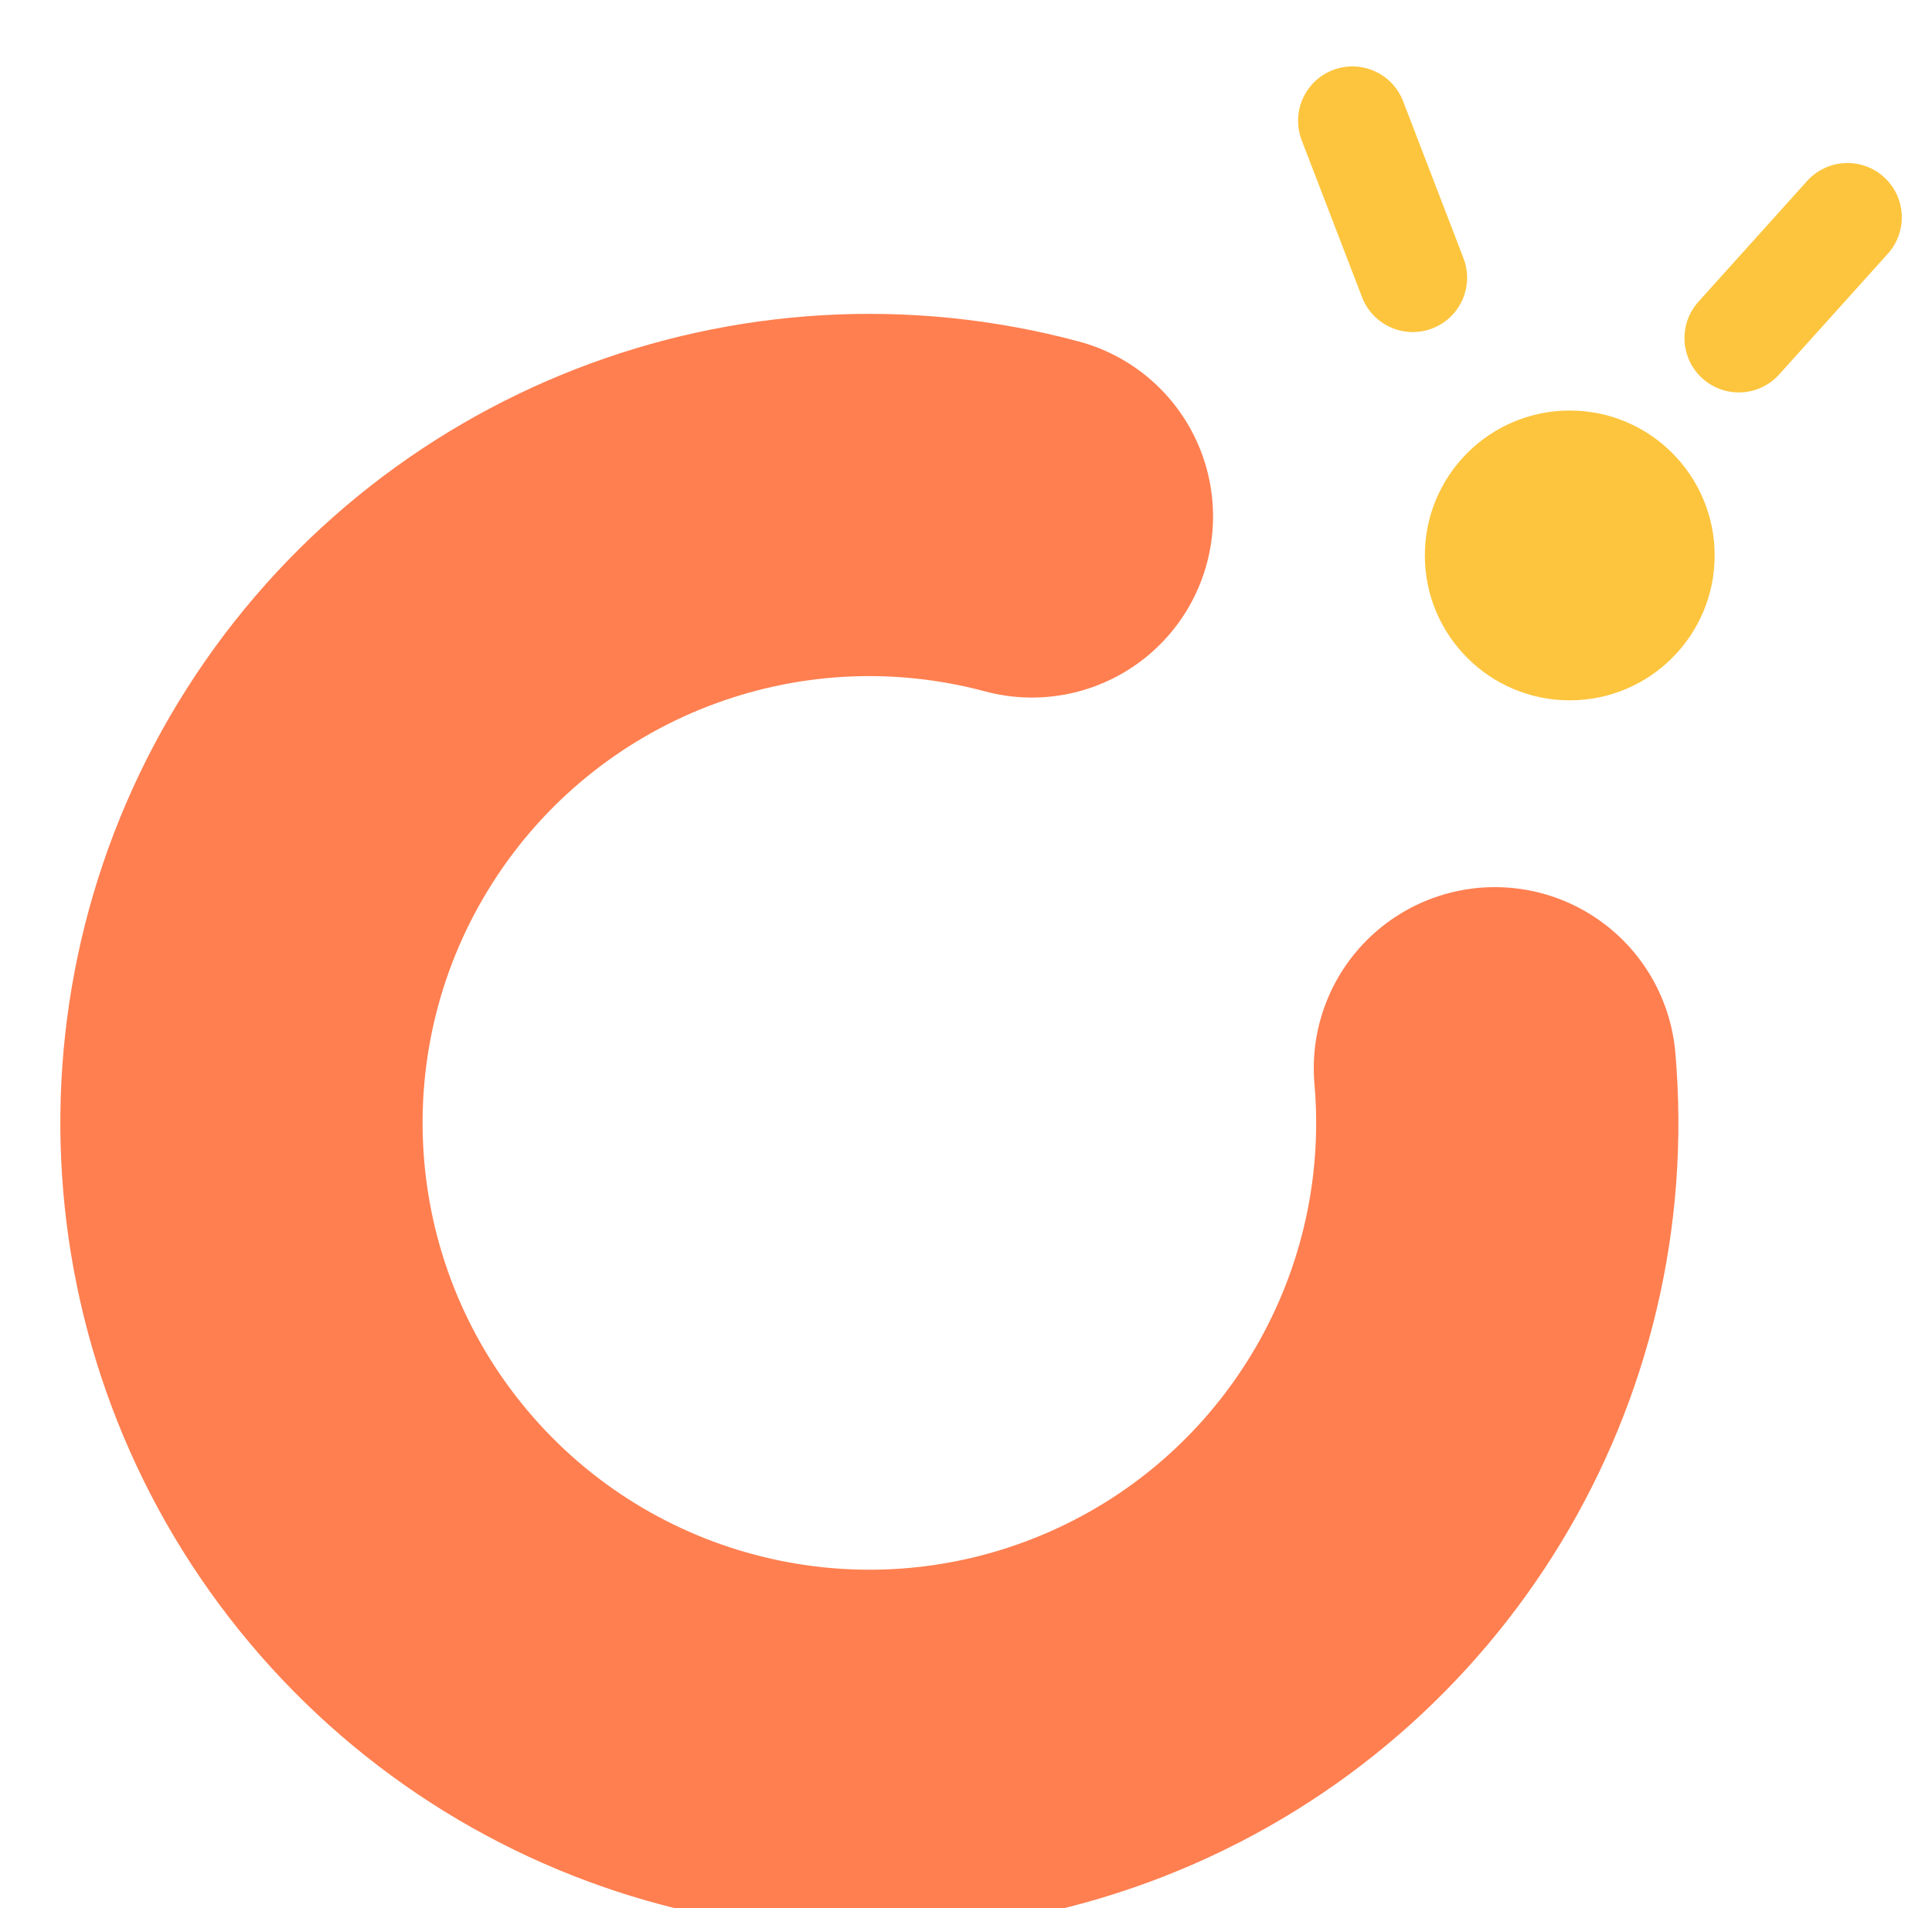
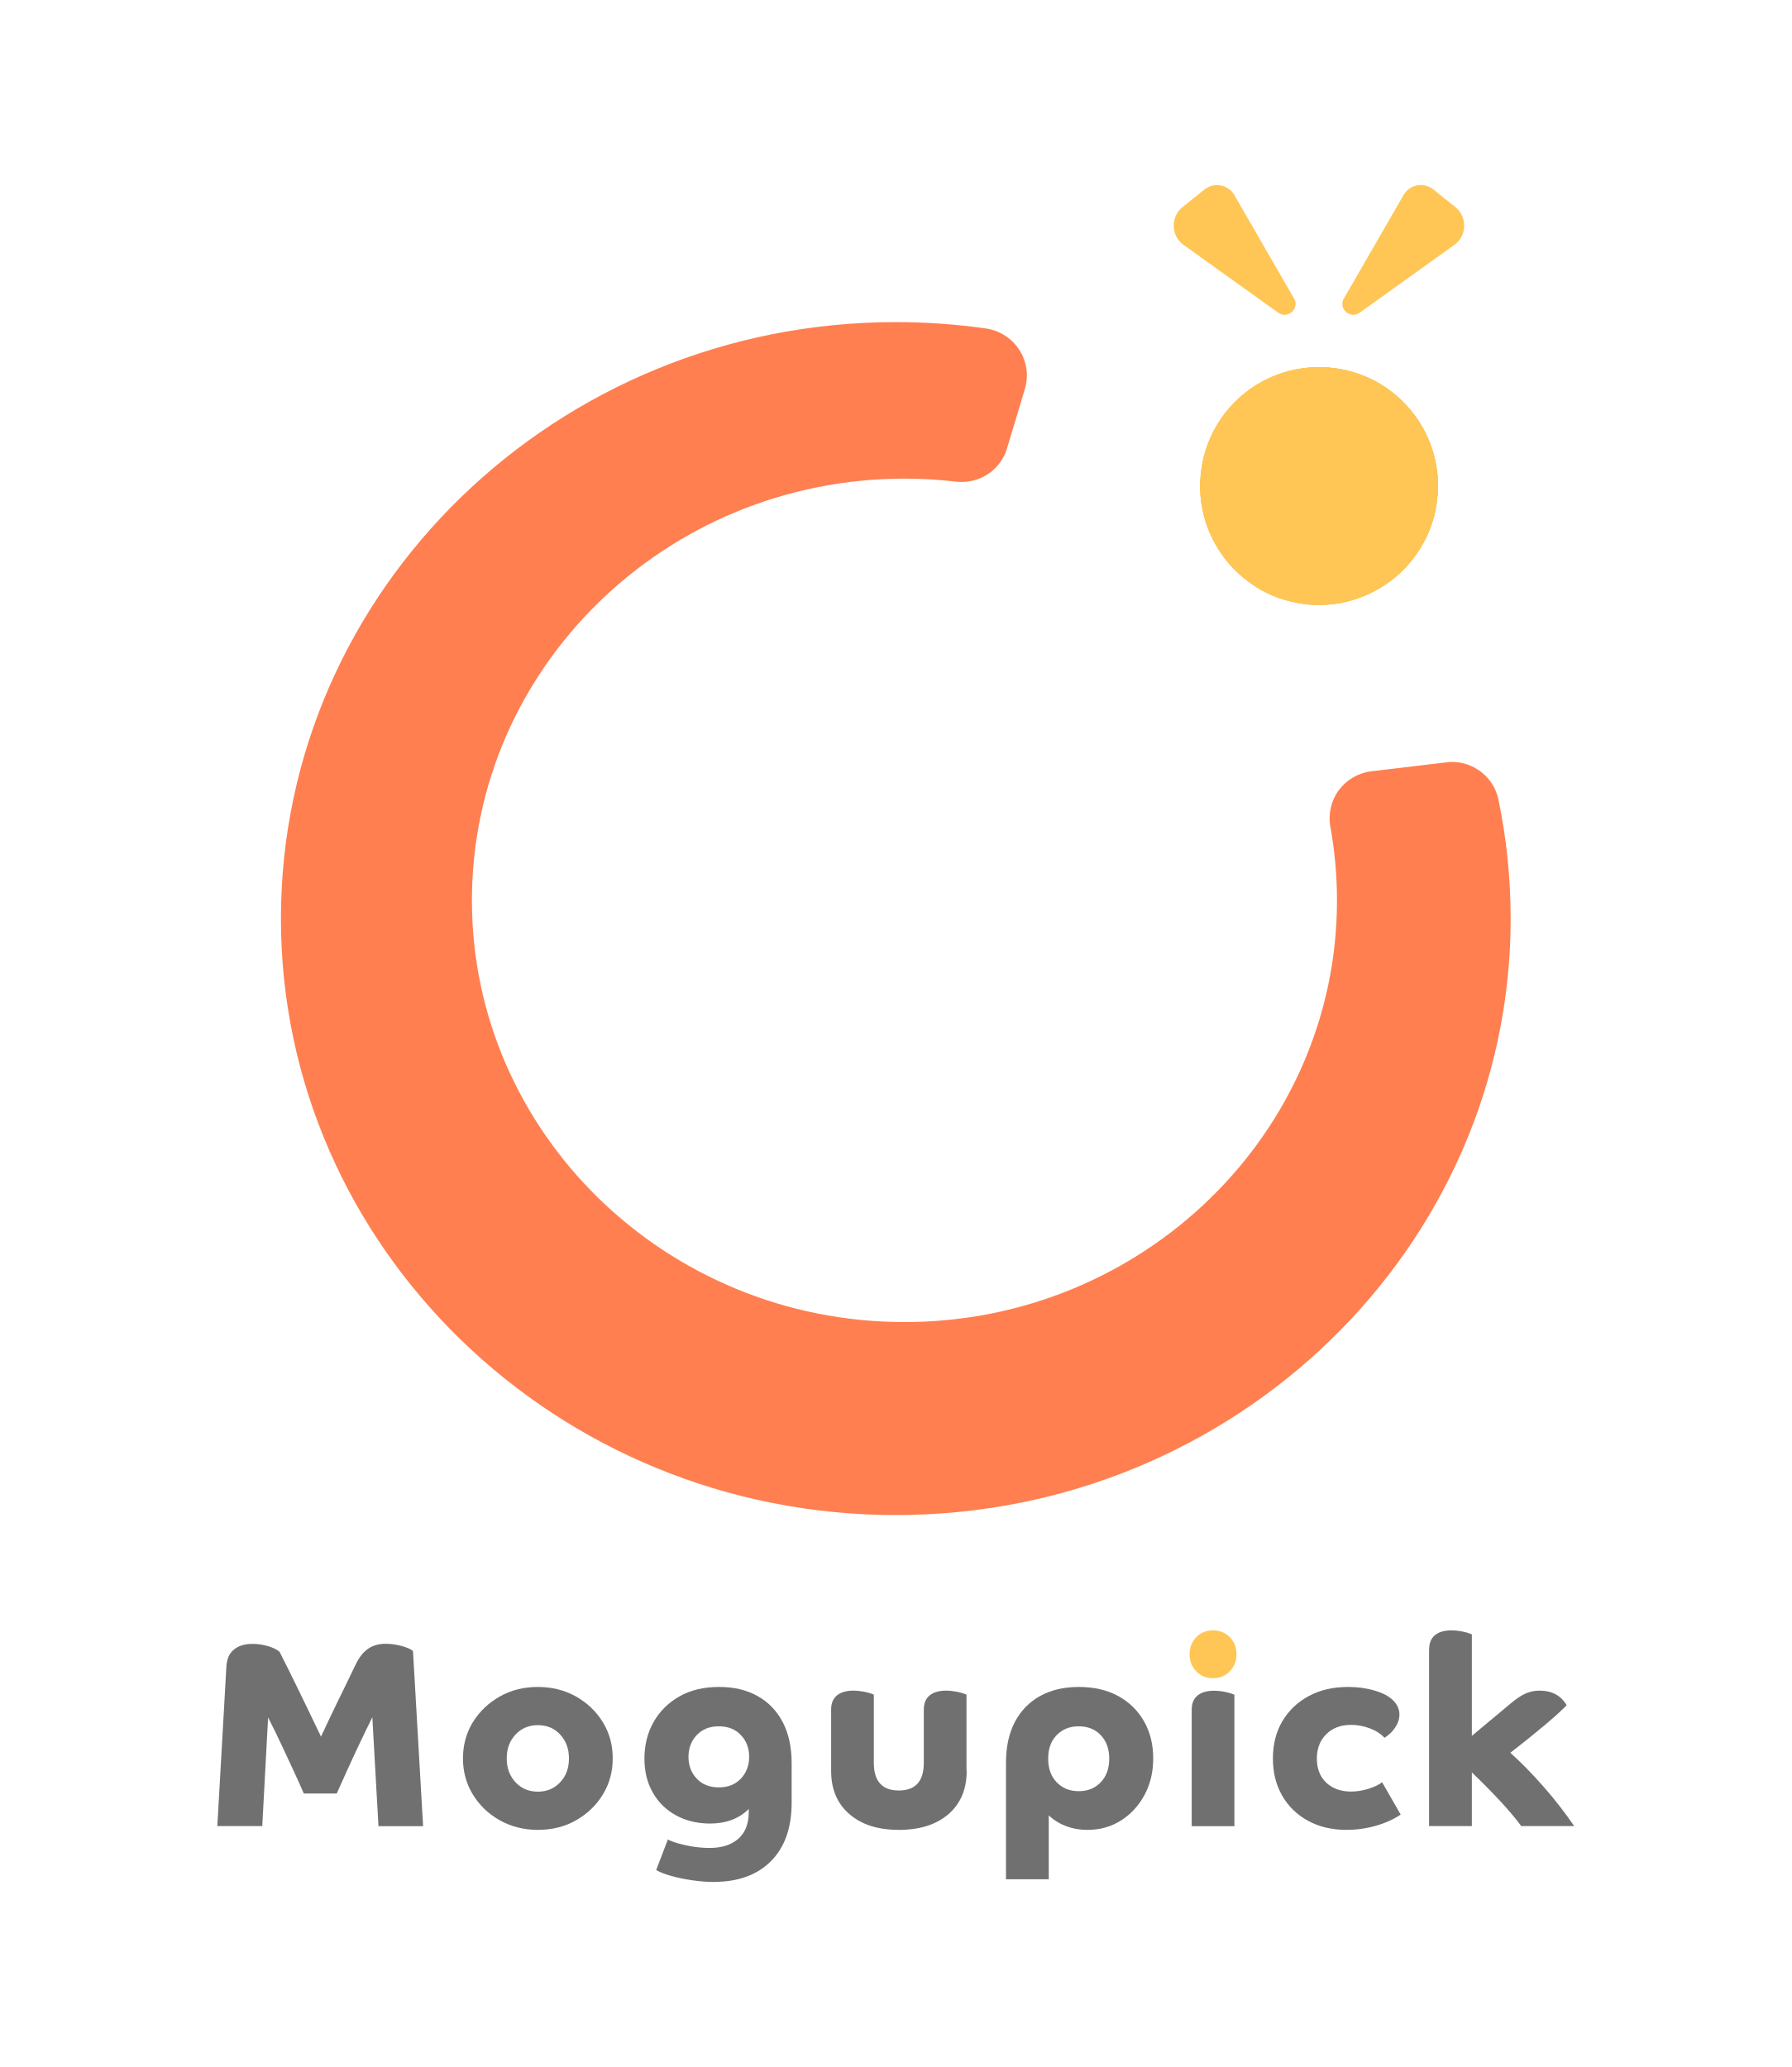
- <svg xmlns="http://www.w3.org/2000/svg" viewBox="28 13 160 158" role="img" aria-label="Mogupick">
-   <g fill="none" stroke-linecap="round">
-     <path d="M 113.46 55.77 A 52 52 0 1 0 151.80 101.47" stroke="#ff7f50" stroke-width="30" />
-     <path d="M 140 23 L 145 36" stroke="#fdc53e" stroke-width="9" />
-     <path d="M 181 31 L 172 41" stroke="#fdc53e" stroke-width="9" />
-   </g>
-   <circle cx="158" cy="59" r="12" fill="#fdc53e" />
+ <svg xmlns="http://www.w3.org/2000/svg" id="_レイヤー_1" viewBox="0 0 184.25 212.6">
+   <defs>
+     <style>.cls-1{fill:#f5c14f;}.cls-2{fill:#ffc655;}.cls-3{fill:coral;}.cls-4{fill:#717071;}</style>
+   </defs>
+   <path class="cls-4" d="M43.51,187.83h-4.59l-.63-11.2c-.4.8-.82,1.67-1.27,2.61-.45.94-.87,1.86-1.28,2.76s-.78,1.73-1.11,2.47h-3.39c-.24-.57-.56-1.28-.96-2.15-.4-.86-.83-1.79-1.3-2.79s-.93-1.95-1.41-2.88l-.6,11.17h-4.62l.93-16.39c.04-.78.29-1.37.77-1.76.47-.39,1.11-.59,1.91-.59.55,0,1.08.08,1.6.23.52.16.92.35,1.19.59.53,1.04,1.14,2.26,1.83,3.68.69,1.41,1.5,3.09,2.43,5.04.55-1.18,1.13-2.41,1.75-3.68.62-1.27,1.25-2.55,1.88-3.87.35-.69.77-1.2,1.26-1.52s1.07-.48,1.75-.48c.53,0,1.07.07,1.63.22.56.15.95.32,1.19.52l1.04,18.01Z" />
+   <path class="cls-4" d="M55.31,188.21c-1.44,0-2.74-.33-3.91-.98-1.17-.66-2.09-1.54-2.77-2.65-.68-1.11-1.02-2.35-1.02-3.72s.34-2.63,1.02-3.73c.68-1.1,1.61-1.98,2.77-2.64,1.17-.66,2.47-.98,3.91-.98s2.76.33,3.92.98c1.16.66,2.08,1.53,2.76,2.64.68,1.1,1.02,2.35,1.02,3.73s-.34,2.61-1.02,3.72c-.68,1.11-1.6,1.99-2.76,2.65-1.16.66-2.46.98-3.92.98ZM57.61,178.41c-.6-.65-1.37-.97-2.3-.97s-1.69.32-2.3.97c-.6.65-.9,1.46-.9,2.45s.3,1.8.9,2.45c.6.65,1.37.97,2.3.97s1.69-.32,2.3-.97.9-1.46.9-2.45-.3-1.8-.9-2.45Z" />
+   <path class="cls-4" d="M73.45,193.57c-.73,0-1.49-.06-2.3-.18-.8-.12-1.53-.27-2.19-.46-.66-.19-1.15-.39-1.48-.59l1.2-3.14c.27.14.65.29,1.13.42s1.01.25,1.57.33,1.09.12,1.58.12c1.26,0,2.24-.31,2.96-.94.72-.63,1.08-1.55,1.08-2.77v-.3c-1,1-2.33,1.5-3.99,1.5-1.29,0-2.45-.28-3.47-.83s-1.82-1.33-2.4-2.34c-.58-1-.87-2.18-.87-3.53s.31-2.63.94-3.74c.63-1.11,1.52-1.99,2.66-2.64,1.15-.65,2.5-.97,4.07-.97s2.83.31,3.95.93c1.12.62,1.98,1.51,2.6,2.68.61,1.17.92,2.58.92,4.23v4.04c0,2.61-.71,4.62-2.13,6.04-1.42,1.42-3.37,2.13-5.85,2.13ZM71.65,178.46c-.56.6-.85,1.35-.85,2.24s.28,1.64.85,2.24c.56.6,1.32.9,2.27.9s1.7-.3,2.27-.9c.56-.6.85-1.35.85-2.24s-.28-1.64-.85-2.24c-.57-.6-1.32-.9-2.27-.9s-1.7.3-2.27.9Z" />
+   <path class="cls-4" d="M99.41,182.14c0,1.88-.62,3.36-1.86,4.44-1.24,1.08-2.94,1.63-5.11,1.63s-3.85-.54-5.1-1.63c-1.25-1.08-1.87-2.56-1.87-4.44v-6.31c0-.64.2-1.12.6-1.45s.97-.49,1.69-.49c.36,0,.73.04,1.09.11.36.07.7.17,1.01.3v7.02c0,1.89.86,2.84,2.57,2.84s2.57-.95,2.57-2.84v-5.49c0-.64.2-1.12.6-1.45s.97-.49,1.69-.49c.36,0,.73.04,1.09.11.36.07.7.17,1.01.3v7.84Z" />
+   <path class="cls-4" d="M103.45,181.35c0-1.66.3-3.07.91-4.23.61-1.16,1.48-2.06,2.6-2.68,1.12-.62,2.45-.93,3.98-.93s2.92.31,4.06.94c1.14.63,2.02,1.49,2.65,2.6s.94,2.37.94,3.81-.3,2.66-.9,3.77-1.41,1.98-2.42,2.62c-1.01.64-2.15.96-3.43.96-.82,0-1.58-.14-2.27-.41-.69-.27-1.27-.64-1.72-1.09v6.58h-4.4v-11.94ZM113.2,183.31c.58-.61.87-1.42.87-2.42s-.29-1.81-.87-2.42c-.58-.61-1.34-.91-2.27-.91s-1.68.3-2.27.91-.87,1.42-.87,2.42.29,1.81.87,2.42,1.34.92,2.27.92,1.68-.3,2.27-.92Z" />
+   <path class="cls-4" d="M126.95,187.83h-4.4v-11.99c0-.64.2-1.12.6-1.45.4-.33.97-.49,1.69-.49.36,0,.73.04,1.09.11.36.07.7.17,1.01.3v13.52Z" />
+   <path class="cls-4" d="M144.05,186.63c-.73.49-1.58.88-2.57,1.16-.98.28-1.99.42-3.01.42-1.49,0-2.81-.31-3.95-.93-1.14-.62-2.03-1.48-2.66-2.58-.64-1.1-.96-2.38-.96-3.84s.33-2.74.98-3.84c.66-1.1,1.56-1.96,2.72-2.58,1.16-.62,2.5-.93,4.03-.93.97,0,1.87.12,2.72.37.85.25,1.48.58,1.9,1,.44.44.66.92.66,1.45,0,.46-.14.9-.42,1.33-.28.43-.65.79-1.11,1.08-.4-.42-.91-.75-1.53-.98s-1.26-.35-1.91-.35c-1.06,0-1.91.32-2.55.96-.65.64-.97,1.48-.97,2.51s.33,1.89.98,2.49c.66.6,1.5.9,2.54.9.6,0,1.2-.1,1.8-.29.6-.19,1.07-.41,1.39-.67l1.91,3.33Z" />
+   <path class="cls-4" d="M146.97,169.63c0-.64.2-1.12.6-1.45.4-.33.97-.49,1.69-.49.36,0,.73.04,1.09.11s.7.17,1.01.3v10.44l3.93-3.28c.6-.51,1.13-.87,1.58-1.07.45-.2.94-.3,1.45-.3,1.27,0,2.2.5,2.79,1.5-.49.51-1.26,1.21-2.31,2.09-1.05.88-2.21,1.82-3.48,2.8,1.13,1.02,2.28,2.2,3.44,3.52s2.2,2.67,3.12,4.02h-5.44c-1.04-1.42-2.73-3.26-5.08-5.52v5.52h-4.4v-18.2Z" />
+   <path class="cls-2" d="M123.01,171.89c-.46-.48-.68-1.06-.68-1.74s.23-1.27.68-1.75c.45-.47,1.03-.71,1.72-.71s1.29.24,1.75.71c.46.47.68,1.06.68,1.75s-.23,1.25-.68,1.74-1.04.72-1.75.72-1.27-.24-1.72-.72Z" />
+   <path class="cls-3" d="M154.09,82.22c-.47-2.23-2.47-3.85-4.76-3.85-.19,0-.39.01-.58.04l-7.73.92c-1.33.16-2.54.87-3.34,1.94-.79,1.07-1.11,2.44-.87,3.76.45,2.49.68,5.04.68,7.58,0,23.91-19.95,43.37-44.48,43.37s-44.48-19.46-44.48-43.37,19.95-43.38,44.48-43.38c1.77,0,3.55.1,5.31.31.19.02.38.03.57.03,2.17,0,4.05-1.39,4.67-3.46l1.83-6.09c.41-1.36.21-2.83-.56-4.02-.77-1.2-2.01-2-3.42-2.21-3.05-.44-6.17-.66-9.29-.66-34.86,0-63.23,27.52-63.23,61.35s28.36,61.35,63.23,61.35,63.23-27.52,63.23-61.35c0-4.14-.43-8.26-1.26-12.26Z" />
+   <path class="cls-2" d="M138.21,30.68l6.12-10.61c.63-1.1,2.09-1.37,3.08-.58l2.24,1.8c1.27,1.02,1.22,2.97-.11,3.91l-9.71,6.96c-.99.71-2.24-.43-1.63-1.48Z" />
+   <path class="cls-2" d="M133.06,30.68l-6.12-10.61c-.63-1.1-2.09-1.37-3.08-.58l-2.24,1.8c-1.27,1.02-1.22,2.97.11,3.91l9.71,6.96c.99.71,2.24-.43,1.63-1.48Z" />
+   <path class="cls-1" d="M147.82,51.02c-.04.57-.13,1.14-.25,1.68-.97,4.24-4.08,7.56-8.07,8.89-.47.16-.97.29-1.46.4-.2.03-.4.08-.61.1-.91.13-1.87.18-2.84.09-.19-.02-.37-.03-.57-.07-.83-.12-1.65-.31-2.4-.57-1.03-.35-2-.84-2.86-1.45-1.12-.77-2.1-1.71-2.91-2.78-.41-.57-.78-1.15-1.1-1.78-1-1.96-1.49-4.22-1.28-6.59.08-.9.25-1.76.5-2.58,1.19-3.85,4.19-6.83,7.96-8.02,1.49-.48,3.11-.67,4.77-.53,6.73.57,11.71,6.5,11.13,13.21Z" />
+   <path class="cls-1" d="M147.82,51.02c-.04.57-.13,1.14-.25,1.68-.97,4.24-4.08,7.56-8.07,8.89-.47.16-.97.29-1.46.4-.2.03-.4.08-.61.1-.91.13-1.87.18-2.84.09-.19-.02-.37-.03-.57-.07-.83-.12-1.65-.31-2.4-.57-1.03-.35-2-.84-2.86-1.45-1.12-.77-2.1-1.71-2.91-2.78-.41-.57-.78-1.15-1.1-1.78-1-1.96-1.49-4.22-1.28-6.59.08-.9.25-1.76.5-2.58,1.19-3.85,4.19-6.83,7.96-8.02,1.49-.48,3.11-.67,4.77-.53,6.73.57,11.71,6.5,11.13,13.21Z" />
+   <path class="cls-2" d="M147.82,51.02c-.04.57-.13,1.14-.25,1.68-.97,4.24-4.08,7.56-8.07,8.89-.47.16-.97.29-1.46.4-.2.03-.4.08-.61.1-.91.13-1.87.18-2.84.09-.19-.02-.37-.03-.57-.07-.83-.12-1.65-.31-2.4-.57-1.03-.35-2-.84-2.86-1.45-1.12-.77-2.1-1.71-2.91-2.78-.41-.57-.78-1.15-1.1-1.78-1-1.96-1.49-4.22-1.28-6.59.08-.9.25-1.76.5-2.58,1.19-3.85,4.19-6.83,7.96-8.02,1.49-.48,3.11-.67,4.77-.53,6.73.57,11.71,6.5,11.13,13.21Z" />
</svg>
